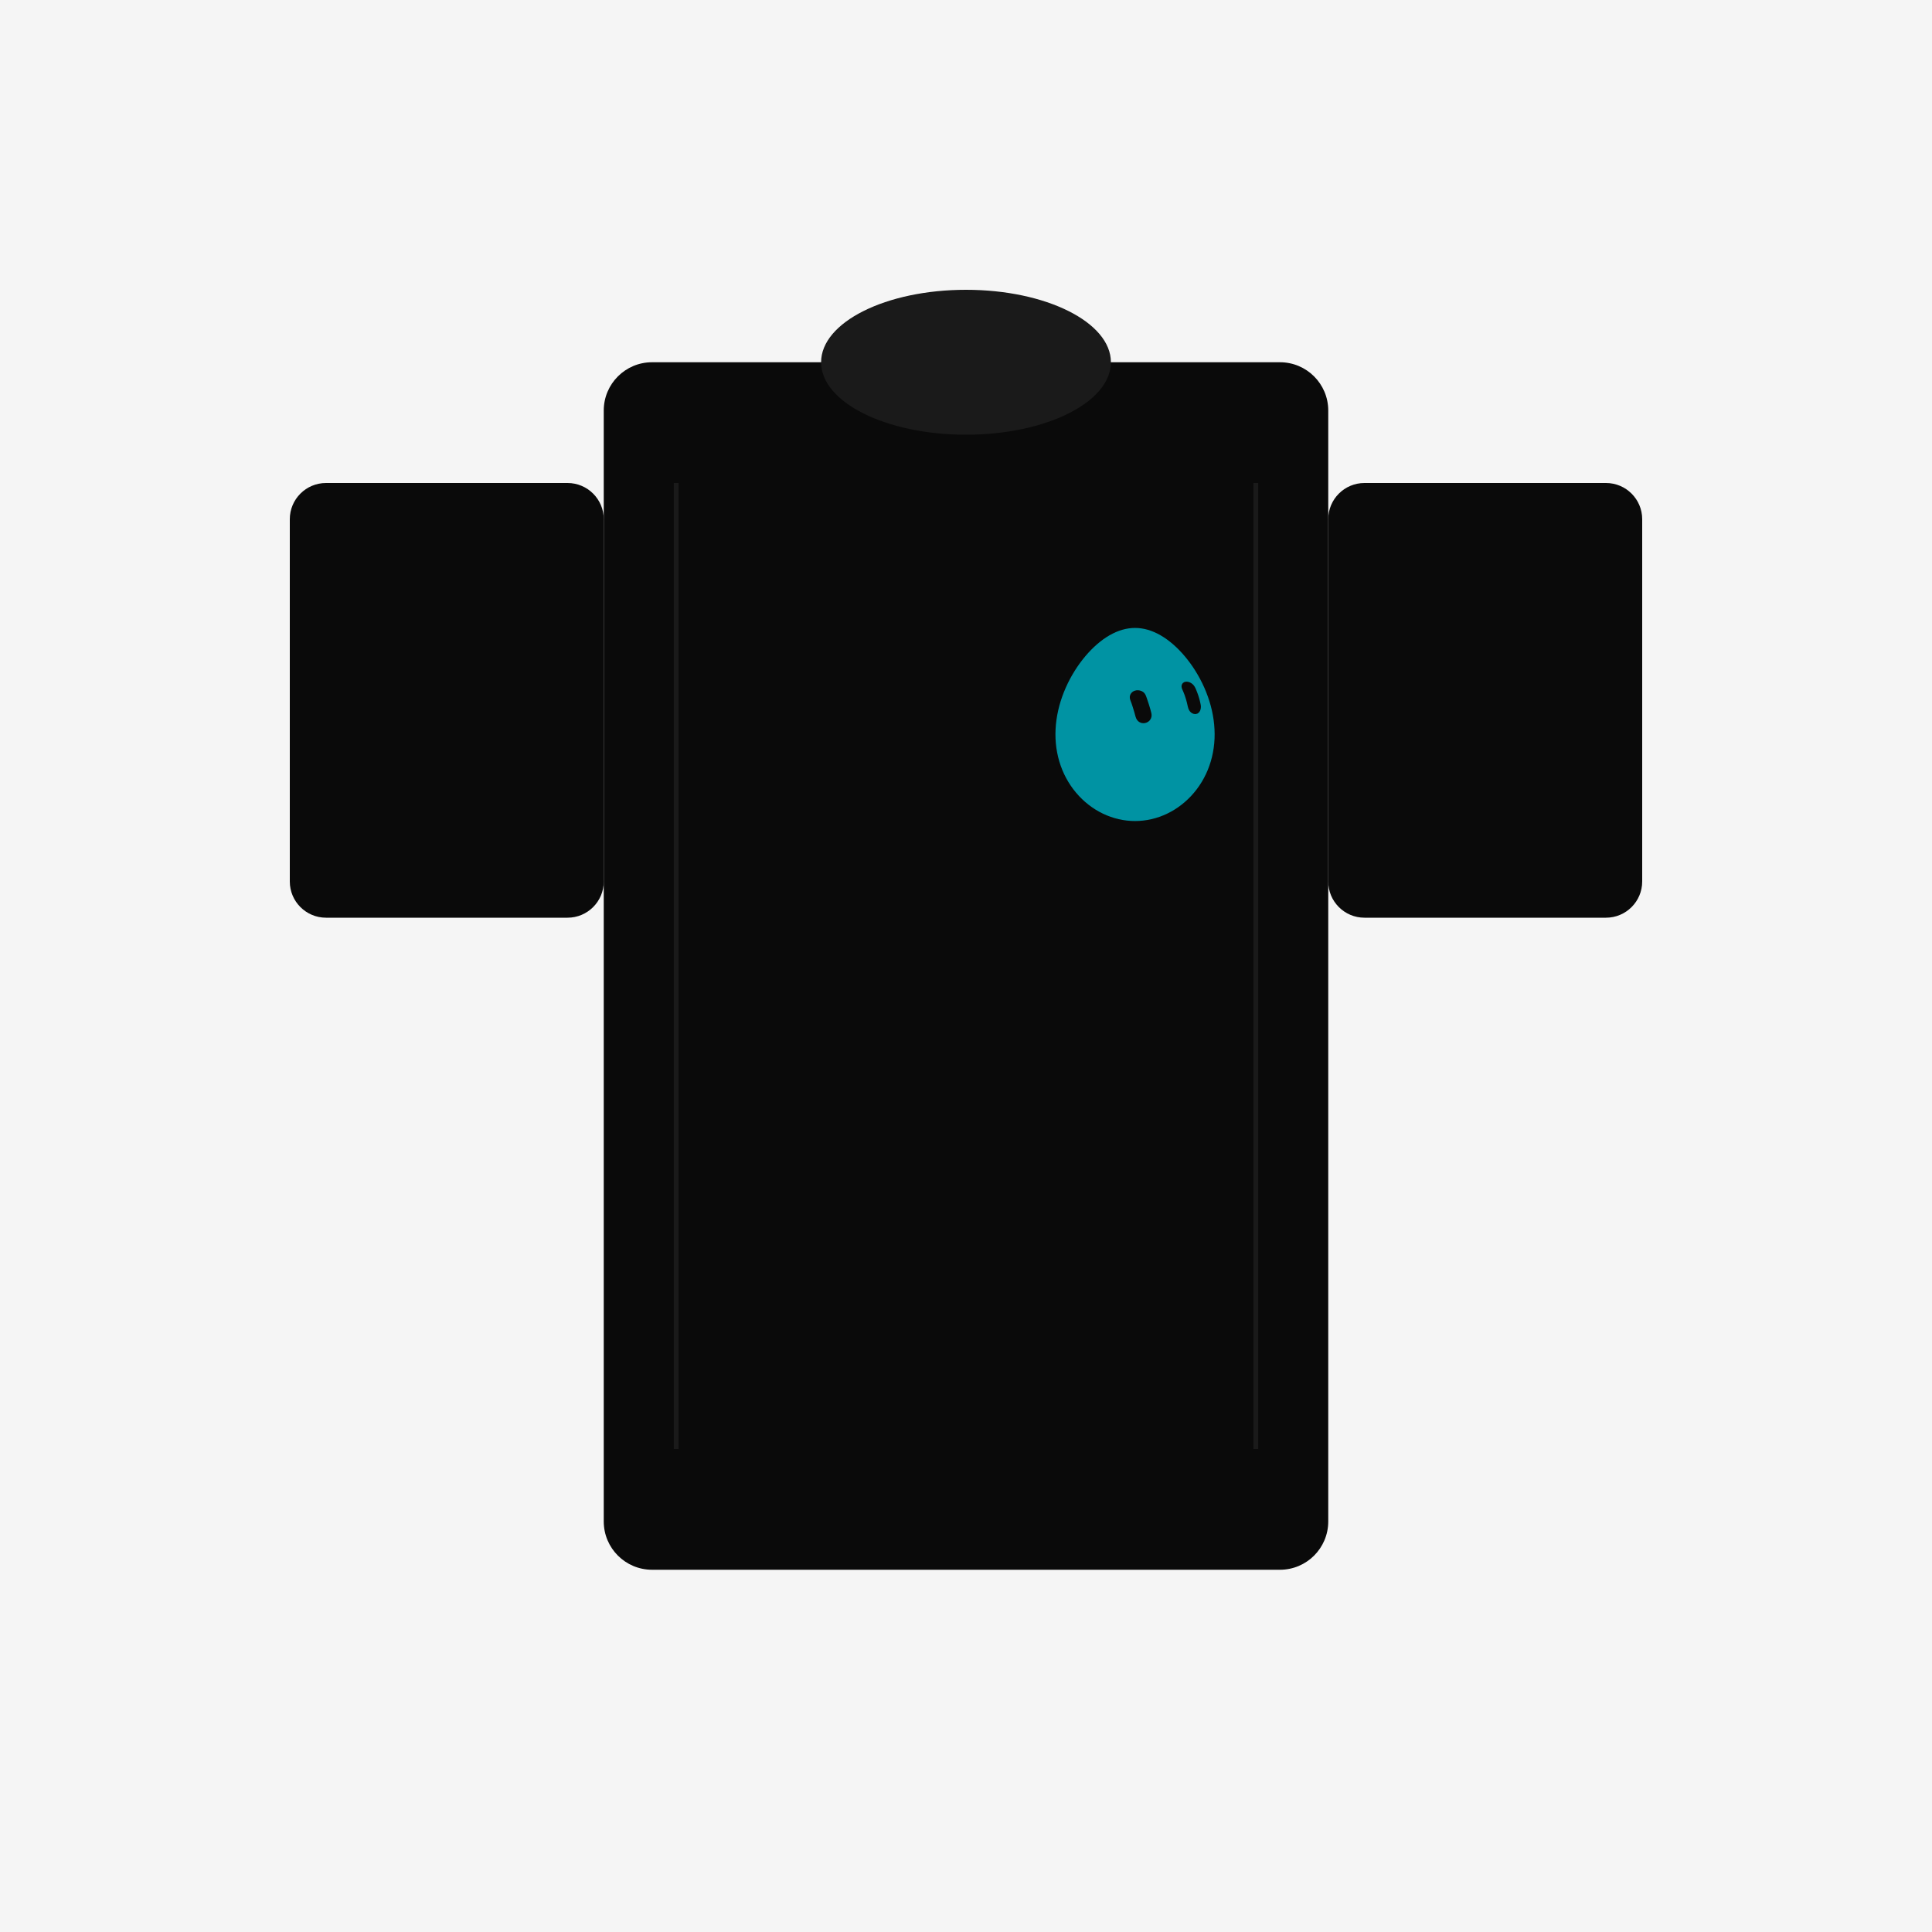
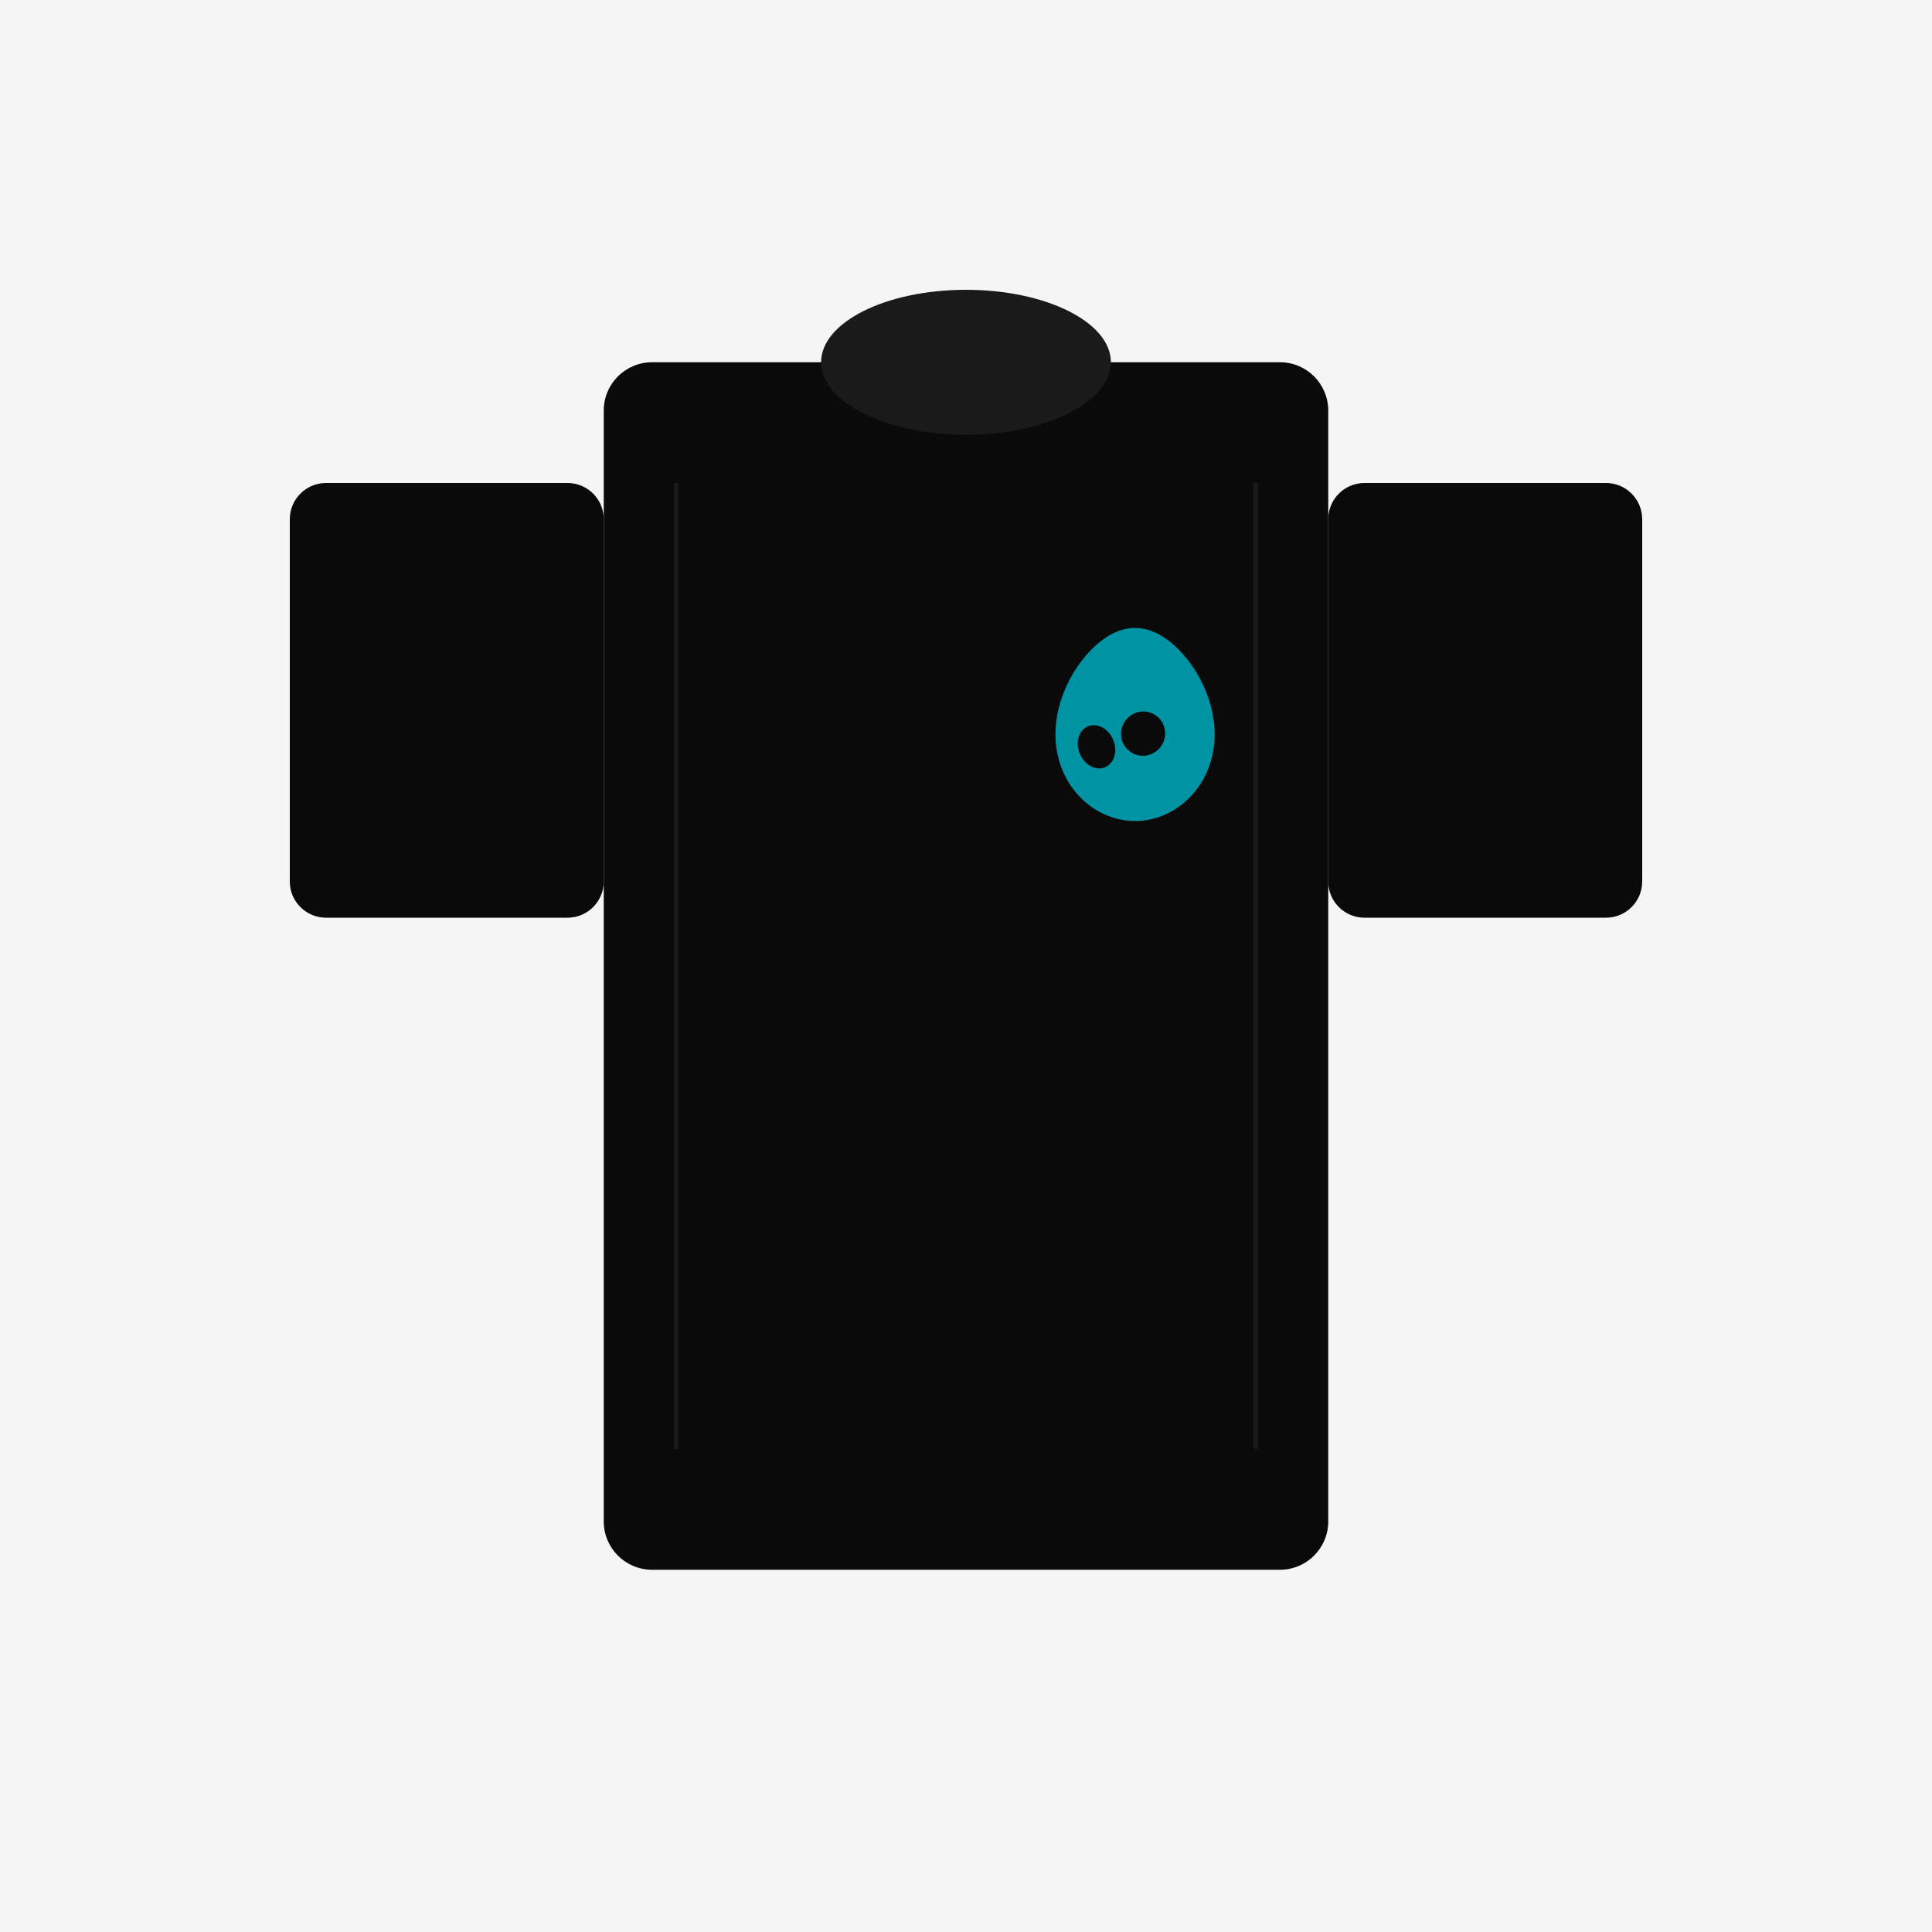
<svg xmlns="http://www.w3.org/2000/svg" width="800" height="800" viewBox="0 0 800 800">
  <defs>
    <style>
      .flatlay-background { fill: #F5F5F5; }
      .tee { fill: #0A0A0A; }
    </style>
  </defs>
  <rect width="800" height="800" class="flatlay-background" />
  <g class="tee">
    <rect x="250" y="150" width="300" height="500" rx="20" fill="#0A0A0A" />
    <ellipse cx="400" cy="150" rx="60" ry="30" fill="#1A1A1A" />
    <rect x="120" y="200" width="130" height="180" rx="15" fill="#0A0A0A" />
    <rect x="550" y="200" width="130" height="180" rx="15" fill="#0A0A0A" />
    <line x1="280" y1="200" x2="280" y2="600" stroke="#1A1A1A" stroke-width="2" />
    <line x1="520" y1="200" x2="520" y2="600" stroke="#1A1A1A" stroke-width="2" />
  </g>
  <g transform="translate(430, 260) scale(0.35)">
-     <g class="grok-bot-mark" data-official-id="egg" data-picker-shape="circle">
-       <path class="grok-bot-mark__compound" fill="#0093A3" fill-rule="evenodd" d="M207.88 114.27C208.06 116.14 208.19 118.01 208.28 119.88C208.39 121.74 208.44 123.61 208.44 125.47C208.45 127.33 208.42 129.18 208.34 131.03C208.25 132.88 208.13 134.72 207.96 136.56C207.8 138.39 207.59 140.21 207.33 142.03C207.08 143.84 206.78 145.64 206.43 147.42C206.09 149.21 205.71 150.99 205.28 152.75C204.86 154.51 204.38 156.26 203.87 157.98C203.36 159.71 202.81 161.41 202.2 163.1C201.6 164.79 200.97 166.47 200.29 168.12C199.61 169.76 198.89 171.39 198.14 172.99C197.38 174.59 196.58 176.17 195.74 177.73C194.9 179.28 194.03 180.81 193.12 182.31C192.21 183.81 191.26 185.29 190.28 186.73C189.3 188.18 188.28 189.6 187.23 190.98C186.18 192.36 185.1 193.72 183.99 195.03C182.87 196.36 181.72 197.65 180.55 198.9C179.38 200.16 178.16 201.38 176.93 202.56C175.71 203.75 174.44 204.9 173.15 206.01C171.87 207.12 170.55 208.2 169.22 209.24C167.88 210.28 166.52 211.28 165.14 212.24C163.76 213.2 162.35 214.13 160.93 215.01C159.5 215.89 158.06 216.72 156.6 217.52C155.14 218.32 153.66 219.08 152.17 219.8C150.67 220.52 149.16 221.18 147.64 221.81C146.11 222.45 144.57 223.03 143.03 223.57C141.47 224.11 139.91 224.61 138.34 225.06C136.77 225.52 135.18 225.93 133.6 226.3C132.01 226.66 130.41 226.98 128.81 227.26C127.2 227.53 125.59 227.76 123.98 227.94C122.37 228.13 120.75 228.26 119.13 228.35C117.52 228.45 115.89 228.49 114.27 228.49C112.65 228.49 111.03 228.45 109.41 228.35C107.79 228.26 106.17 228.13 104.56 227.94C102.95 227.76 101.34 227.53 99.74 227.26C98.14 226.98 96.53 226.66 94.94 226.3C93.36 225.93 91.77 225.52 90.2 225.06C88.64 224.61 87.07 224.11 85.52 223.57C83.97 223.03 82.43 222.45 80.9 221.81C79.38 221.18 77.87 220.52 76.38 219.8C74.88 219.08 73.4 218.32 71.94 217.52C70.48 216.72 69.04 215.89 67.61 215.01C66.19 214.13 64.78 213.2 63.4 212.24C62.02 211.28 60.66 210.28 59.32 209.24C57.99 208.2 56.68 207.12 55.39 206.01C54.1 204.9 52.84 203.75 51.61 202.56C50.38 201.38 49.17 200.16 47.99 198.9C46.82 197.65 45.67 196.36 44.56 195.03C43.44 193.72 42.36 192.36 41.31 190.98C40.26 189.6 39.24 188.18 38.26 186.73C37.28 185.29 36.33 183.81 35.42 182.31C34.51 180.81 33.64 179.28 32.8 177.73C31.97 176.17 31.16 174.59 30.4 172.99C29.65 171.39 28.93 169.76 28.25 168.12C27.57 166.47 26.94 164.79 26.34 163.1C25.74 161.41 25.19 159.71 24.67 157.98C24.16 156.26 23.68 154.51 23.26 152.75C22.83 150.99 22.45 149.21 22.11 147.42C21.76 145.64 21.47 143.84 21.21 142.03C20.95 140.21 20.74 138.39 20.58 136.56C20.41 134.72 20.29 132.88 20.21 131.03C20.12 129.18 20.09 127.33 20.1 125.47C20.1 123.61 20.16 121.74 20.26 119.88C20.35 118.01 20.48 116.14 20.66 114.27C20.84 112.4 21.06 110.53 21.32 108.67C21.58 106.8 21.88 104.93 22.23 103.07C22.57 101.22 22.96 99.36 23.37 97.51C23.79 95.66 24.25 93.82 24.74 91.99C25.24 90.15 25.78 88.33 26.35 86.51C26.92 84.7 27.52 82.91 28.16 81.12C28.8 79.33 29.46 77.55 30.17 75.79C30.87 74.03 31.61 72.28 32.38 70.56C33.14 68.84 33.94 67.13 34.76 65.44C35.58 63.75 36.44 62.07 37.31 60.43C38.19 58.78 39.1 57.15 40.02 55.55C40.95 53.95 41.9 52.37 42.87 50.81C43.84 49.26 44.84 47.73 45.85 46.23C46.86 44.73 47.9 43.25 48.95 41.81C49.99 40.37 51.07 38.95 52.16 37.56C53.24 36.18 54.34 34.82 55.45 33.51C56.56 32.18 57.7 30.89 58.84 29.64C59.98 28.38 61.13 27.16 62.3 25.98C63.46 24.79 64.63 23.64 65.81 22.53C67 21.42 68.19 20.34 69.39 19.3C70.59 18.27 71.8 17.26 73.01 16.3C74.22 15.34 75.45 14.41 76.67 13.53C77.89 12.66 79.13 11.82 80.36 11.02C81.6 10.22 82.83 9.46 84.08 8.74C85.32 8.03 86.56 7.36 87.82 6.73C89.07 6.1 90.31 5.51 91.57 4.97C92.82 4.43 94.08 3.93 95.34 3.48C96.6 3.02 97.86 2.61 99.12 2.24C100.37 1.88 101.64 1.56 102.9 1.28C104.16 1.01 105.43 0.79 106.69 0.6C107.95 0.41 109.22 0.28 110.48 0.19C111.74 0.1 113.01 0.05 114.27 0.05C115.53 0.05 116.8 0.1 118.06 0.19C119.32 0.28 120.59 0.41 121.85 0.6C123.11 0.79 124.38 1.01 125.64 1.28C126.91 1.56 128.17 1.88 129.42 2.24C130.69 2.61 131.95 3.02 133.2 3.48C134.46 3.93 135.72 4.43 136.97 4.97C138.23 5.51 139.48 6.1 140.72 6.73C141.98 7.36 143.22 8.03 144.46 8.74C145.71 9.46 146.94 10.22 148.18 11.02C149.42 11.82 150.65 12.66 151.87 13.53C153.1 14.41 154.32 15.34 155.53 16.3C156.74 17.26 157.96 18.27 159.15 19.3C160.35 20.34 161.55 21.42 162.73 22.53C163.91 23.64 165.08 24.79 166.25 25.98C167.41 27.16 168.56 28.38 169.7 29.64C170.84 30.89 171.98 32.18 173.09 33.51C174.2 34.82 175.3 36.18 176.38 37.56C177.48 38.95 178.55 40.37 179.6 41.81C180.65 43.25 181.68 44.73 182.69 46.23C183.7 47.73 184.7 49.26 185.67 50.81C186.64 52.37 187.59 53.95 188.52 55.55C189.45 57.15 190.35 58.78 191.23 60.43C192.1 62.07 192.96 63.75 193.78 65.44C194.61 67.13 195.4 68.84 196.17 70.56C196.93 72.28 197.67 74.03 198.37 75.79C199.08 77.55 199.74 79.33 200.38 81.12C201.02 82.91 201.62 84.7 202.2 86.51C202.77 88.33 203.3 90.15 203.8 91.99C204.29 93.82 204.75 95.66 205.17 97.51C205.59 99.36 205.97 101.22 206.31 103.07C206.66 104.93 206.96 106.8 207.22 108.67C207.49 110.53 207.7 112.4 207.88 114.27Z M117.90 73.78L120.02 74.07L122.01 74.74L123.83 75.77L125.35 77.17L126.50 78.90L127.36 80.81L128.06 82.79L128.74 84.79L129.41 86.79L130.08 88.78L130.73 90.79L131.35 92.81L131.96 94.82L132.54 96.86L133.08 98.90L133.60 100.95L133.88 103.07L133.70 105.23L133.00 107.32L131.79 109.22L130.16 110.77L128.23 111.91L126.12 112.58L123.95 112.76L121.84 112.47L119.89 111.70L118.16 110.54L116.74 109.02L115.70 107.22L114.96 105.25L114.38 103.22L113.83 101.18L113.25 99.15L112.64 97.13L112.02 95.10L111.39 93.10L110.74 91.09L110.07 89.09L109.31 87.13L108.60 85.15L108.10 83.10L108.09 80.95L108.73 78.83L109.94 76.95L111.61 75.43L113.59 74.41L115.73 73.87Z M175.19 63.58L177.30 63.85L179.21 64.50L180.90 65.45L182.42 66.62L183.72 67.98L184.79 69.53L185.69 71.19L186.47 72.93L187.18 74.72L187.87 76.50L188.54 78.31L189.16 80.13L189.74 81.98L190.30 83.83L190.80 85.72L191.26 87.62L191.67 89.53L192.05 91.49L192.19 93.50L191.97 95.61L191.35 97.75L190.14 99.81L188.19 101.35L185.91 101.94L183.77 101.75L181.90 101.03L180.33 99.93L179.04 98.56L178.04 96.96L177.31 95.20L176.78 93.34L176.33 91.43L175.89 89.50L175.42 87.61L174.92 85.73L174.37 83.87L173.78 82.03L173.17 80.19L172.52 78.38L171.82 76.60L171.08 74.83L170.31 73.08L169.61 71.29L169.27 69.35L169.55 67.24L170.80 65.22L172.91 63.93Z" />
+     <g class="grok-bot-mark" data-official-id="egg" data-picker-shape="circle" data-expression="21">
+       <path class="grok-bot-mark__compound" fill="#0093A3" fill-rule="evenodd" d="M207.88 114.27C208.06 116.14 208.19 118.01 208.28 119.88C208.39 121.74 208.44 123.61 208.44 125.47C208.45 127.33 208.42 129.18 208.34 131.03C208.25 132.88 208.13 134.72 207.96 136.56C207.8 138.39 207.59 140.21 207.33 142.03C207.08 143.84 206.78 145.64 206.43 147.42C206.09 149.21 205.71 150.99 205.28 152.75C204.86 154.51 204.38 156.26 203.87 157.98C203.36 159.71 202.81 161.41 202.2 163.1C201.6 164.79 200.97 166.47 200.29 168.12C199.61 169.76 198.89 171.39 198.14 172.99C197.38 174.59 196.58 176.17 195.74 177.73C194.9 179.28 194.03 180.81 193.12 182.31C192.21 183.81 191.26 185.29 190.28 186.73C189.3 188.18 188.28 189.6 187.23 190.98C186.18 192.36 185.1 193.72 183.99 195.03C182.87 196.36 181.72 197.65 180.55 198.9C179.38 200.16 178.16 201.38 176.93 202.56C175.71 203.75 174.44 204.9 173.15 206.01C171.87 207.12 170.55 208.2 169.22 209.24C167.88 210.28 166.52 211.28 165.14 212.24C163.76 213.2 162.35 214.13 160.93 215.01C159.5 215.89 158.06 216.72 156.6 217.52C155.14 218.32 153.66 219.08 152.17 219.8C150.67 220.52 149.16 221.18 147.64 221.81C146.11 222.45 144.57 223.03 143.03 223.57C141.47 224.11 139.91 224.61 138.34 225.06C136.77 225.52 135.18 225.93 133.6 226.3C132.01 226.66 130.41 226.98 128.81 227.26C127.2 227.53 125.59 227.76 123.98 227.94C122.37 228.13 120.75 228.26 119.13 228.35C117.52 228.45 115.89 228.49 114.27 228.49C112.65 228.49 111.03 228.45 109.41 228.35C107.79 228.26 106.17 228.13 104.56 227.94C102.95 227.76 101.34 227.53 99.74 227.26C98.14 226.98 96.53 226.66 94.94 226.3C93.36 225.93 91.77 225.52 90.2 225.06C88.64 224.61 87.07 224.11 85.52 223.57C83.97 223.03 82.43 222.45 80.9 221.81C79.38 221.18 77.87 220.52 76.38 219.8C74.88 219.08 73.4 218.32 71.94 217.52C70.48 216.72 69.04 215.89 67.61 215.01C66.19 214.13 64.78 213.2 63.4 212.24C62.02 211.28 60.66 210.28 59.32 209.24C57.99 208.2 56.68 207.12 55.39 206.01C54.1 204.9 52.84 203.75 51.61 202.56C50.38 201.38 49.17 200.16 47.99 198.9C46.82 197.65 45.67 196.36 44.56 195.03C43.44 193.72 42.36 192.36 41.31 190.98C40.26 189.6 39.24 188.18 38.26 186.73C37.28 185.29 36.33 183.81 35.42 182.31C34.51 180.81 33.64 179.28 32.8 177.73C31.97 176.17 31.16 174.59 30.4 172.99C29.65 171.39 28.93 169.76 28.25 168.12C27.57 166.47 26.94 164.79 26.34 163.1C25.74 161.41 25.19 159.71 24.67 157.98C24.16 156.26 23.68 154.51 23.26 152.75C22.83 150.99 22.45 149.21 22.11 147.42C21.76 145.64 21.47 143.84 21.21 142.03C20.95 140.21 20.74 138.39 20.58 136.56C20.41 134.72 20.29 132.88 20.21 131.03C20.12 129.18 20.09 127.33 20.1 125.47C20.1 123.61 20.16 121.74 20.26 119.88C20.35 118.01 20.48 116.14 20.66 114.27C20.84 112.4 21.06 110.53 21.32 108.67C21.58 106.8 21.88 104.93 22.23 103.07C22.57 101.22 22.96 99.36 23.37 97.51C23.79 95.66 24.25 93.82 24.74 91.99C25.24 90.15 25.78 88.33 26.35 86.51C26.92 84.7 27.52 82.91 28.16 81.12C28.8 79.33 29.46 77.55 30.17 75.79C30.87 74.03 31.61 72.28 32.38 70.56C33.14 68.84 33.94 67.13 34.76 65.44C35.58 63.75 36.44 62.07 37.31 60.43C38.19 58.78 39.1 57.15 40.02 55.55C40.95 53.95 41.9 52.37 42.87 50.81C43.84 49.26 44.84 47.73 45.85 46.23C46.86 44.73 47.9 43.25 48.95 41.81C49.99 40.37 51.07 38.95 52.16 37.56C53.24 36.18 54.34 34.82 55.45 33.51C56.56 32.18 57.7 30.89 58.84 29.64C59.98 28.38 61.13 27.16 62.3 25.98C63.46 24.79 64.63 23.64 65.81 22.53C67 21.42 68.19 20.34 69.39 19.3C70.59 18.27 71.8 17.26 73.01 16.3C74.22 15.34 75.45 14.41 76.67 13.53C77.89 12.66 79.13 11.82 80.36 11.02C81.6 10.22 82.83 9.46 84.08 8.74C85.32 8.03 86.56 7.36 87.82 6.73C89.07 6.1 90.31 5.51 91.57 4.97C92.82 4.43 94.08 3.93 95.34 3.48C96.6 3.02 97.86 2.61 99.12 2.24C100.37 1.88 101.64 1.56 102.9 1.28C104.16 1.01 105.43 0.79 106.69 0.6C107.95 0.41 109.22 0.28 110.48 0.19C111.74 0.1 113.01 0.05 114.27 0.05C115.53 0.05 116.8 0.1 118.06 0.19C119.32 0.28 120.59 0.41 121.85 0.6C123.11 0.79 124.38 1.01 125.64 1.28C126.91 1.56 128.17 1.88 129.42 2.24C130.69 2.61 131.95 3.02 133.2 3.48C134.46 3.93 135.72 4.43 136.97 4.97C138.23 5.51 139.48 6.1 140.72 6.73C141.98 7.36 143.22 8.03 144.46 8.74C145.71 9.46 146.94 10.22 148.18 11.02C149.42 11.82 150.65 12.66 151.87 13.53C153.1 14.41 154.32 15.34 155.53 16.3C156.74 17.26 157.96 18.27 159.15 19.3C160.35 20.34 161.55 21.42 162.73 22.53C163.91 23.64 165.08 24.79 166.25 25.98C167.41 27.16 168.56 28.38 169.7 29.64C170.84 30.89 171.98 32.18 173.09 33.51C174.2 34.82 175.3 36.18 176.38 37.56C177.48 38.95 178.55 40.37 179.6 41.81C180.65 43.25 181.68 44.73 182.69 46.23C183.7 47.73 184.7 49.26 185.67 50.81C186.64 52.37 187.59 53.95 188.52 55.55C189.45 57.15 190.35 58.78 191.23 60.43C192.1 62.07 192.96 63.75 193.78 65.44C194.61 67.13 195.4 68.84 196.17 70.56C196.93 72.28 197.67 74.03 198.37 75.79C199.08 77.55 199.74 79.33 200.38 81.12C201.02 82.91 201.62 84.7 202.2 86.51C202.77 88.33 203.3 90.15 203.8 91.99C204.29 93.82 204.75 95.66 205.17 97.51C205.59 99.36 205.97 101.22 206.31 103.07C206.66 104.93 206.96 106.8 207.22 108.67C207.49 110.53 207.7 112.4 207.88 114.27Z M66.24 115.05L69.33 115.44L72.35 116.29L75.21 117.55L77.89 119.16L80.35 121.08L82.59 123.26L84.59 125.67L86.32 128.28L87.79 131.03L88.99 133.92L89.91 136.91L90.54 139.98L90.84 143.08L90.82 146.22L90.44 149.31L89.67 152.35L88.52 155.26L86.99 157.97L85.06 160.44L82.76 162.56L80.14 164.26L77.26 165.46L74.21 166.11L71.08 166.23L67.98 165.84L64.97 164.98L62.11 163.73L59.43 162.12L56.96 160.19L54.72 158.01L52.73 155.60L50.99 153.00L49.52 150.24L48.32 147.36L47.39 144.37L46.78 141.31L46.47 138.19L46.50 135.07L46.88 131.96L47.65 128.93L48.79 126.03L50.33 123.30L52.26 120.84L54.55 118.72L57.17 117.02L60.06 115.82L63.11 115.17Z M124.03 98.89L127.44 99.12L130.79 99.80L134.03 100.91L137.09 102.42L139.92 104.35L142.48 106.62L144.71 109.21L146.58 112.08L148.05 115.16L149.11 118.42L149.74 121.78L149.93 125.19L149.66 128.60L148.93 131.95L147.78 135.17L146.23 138.22L144.30 141.04L142.03 143.60L139.46 145.85L136.62 147.77L133.56 149.30L130.32 150.41L126.98 151.09L123.56 151.31L120.15 151.08L116.79 150.41L113.56 149.31L110.50 147.78L107.66 145.86L105.10 143.60L102.87 141.00L101.00 138.14L99.53 135.05L98.47 131.79L97.84 128.44L97.65 125.01L97.93 121.61L98.65 118.26L99.80 115.04L101.35 111.99L103.29 109.18L105.56 106.61L108.13 104.36L110.96 102.44L114.02 100.91L117.26 99.79L120.61 99.11Z" />
    </g>
  </g>
</svg>
